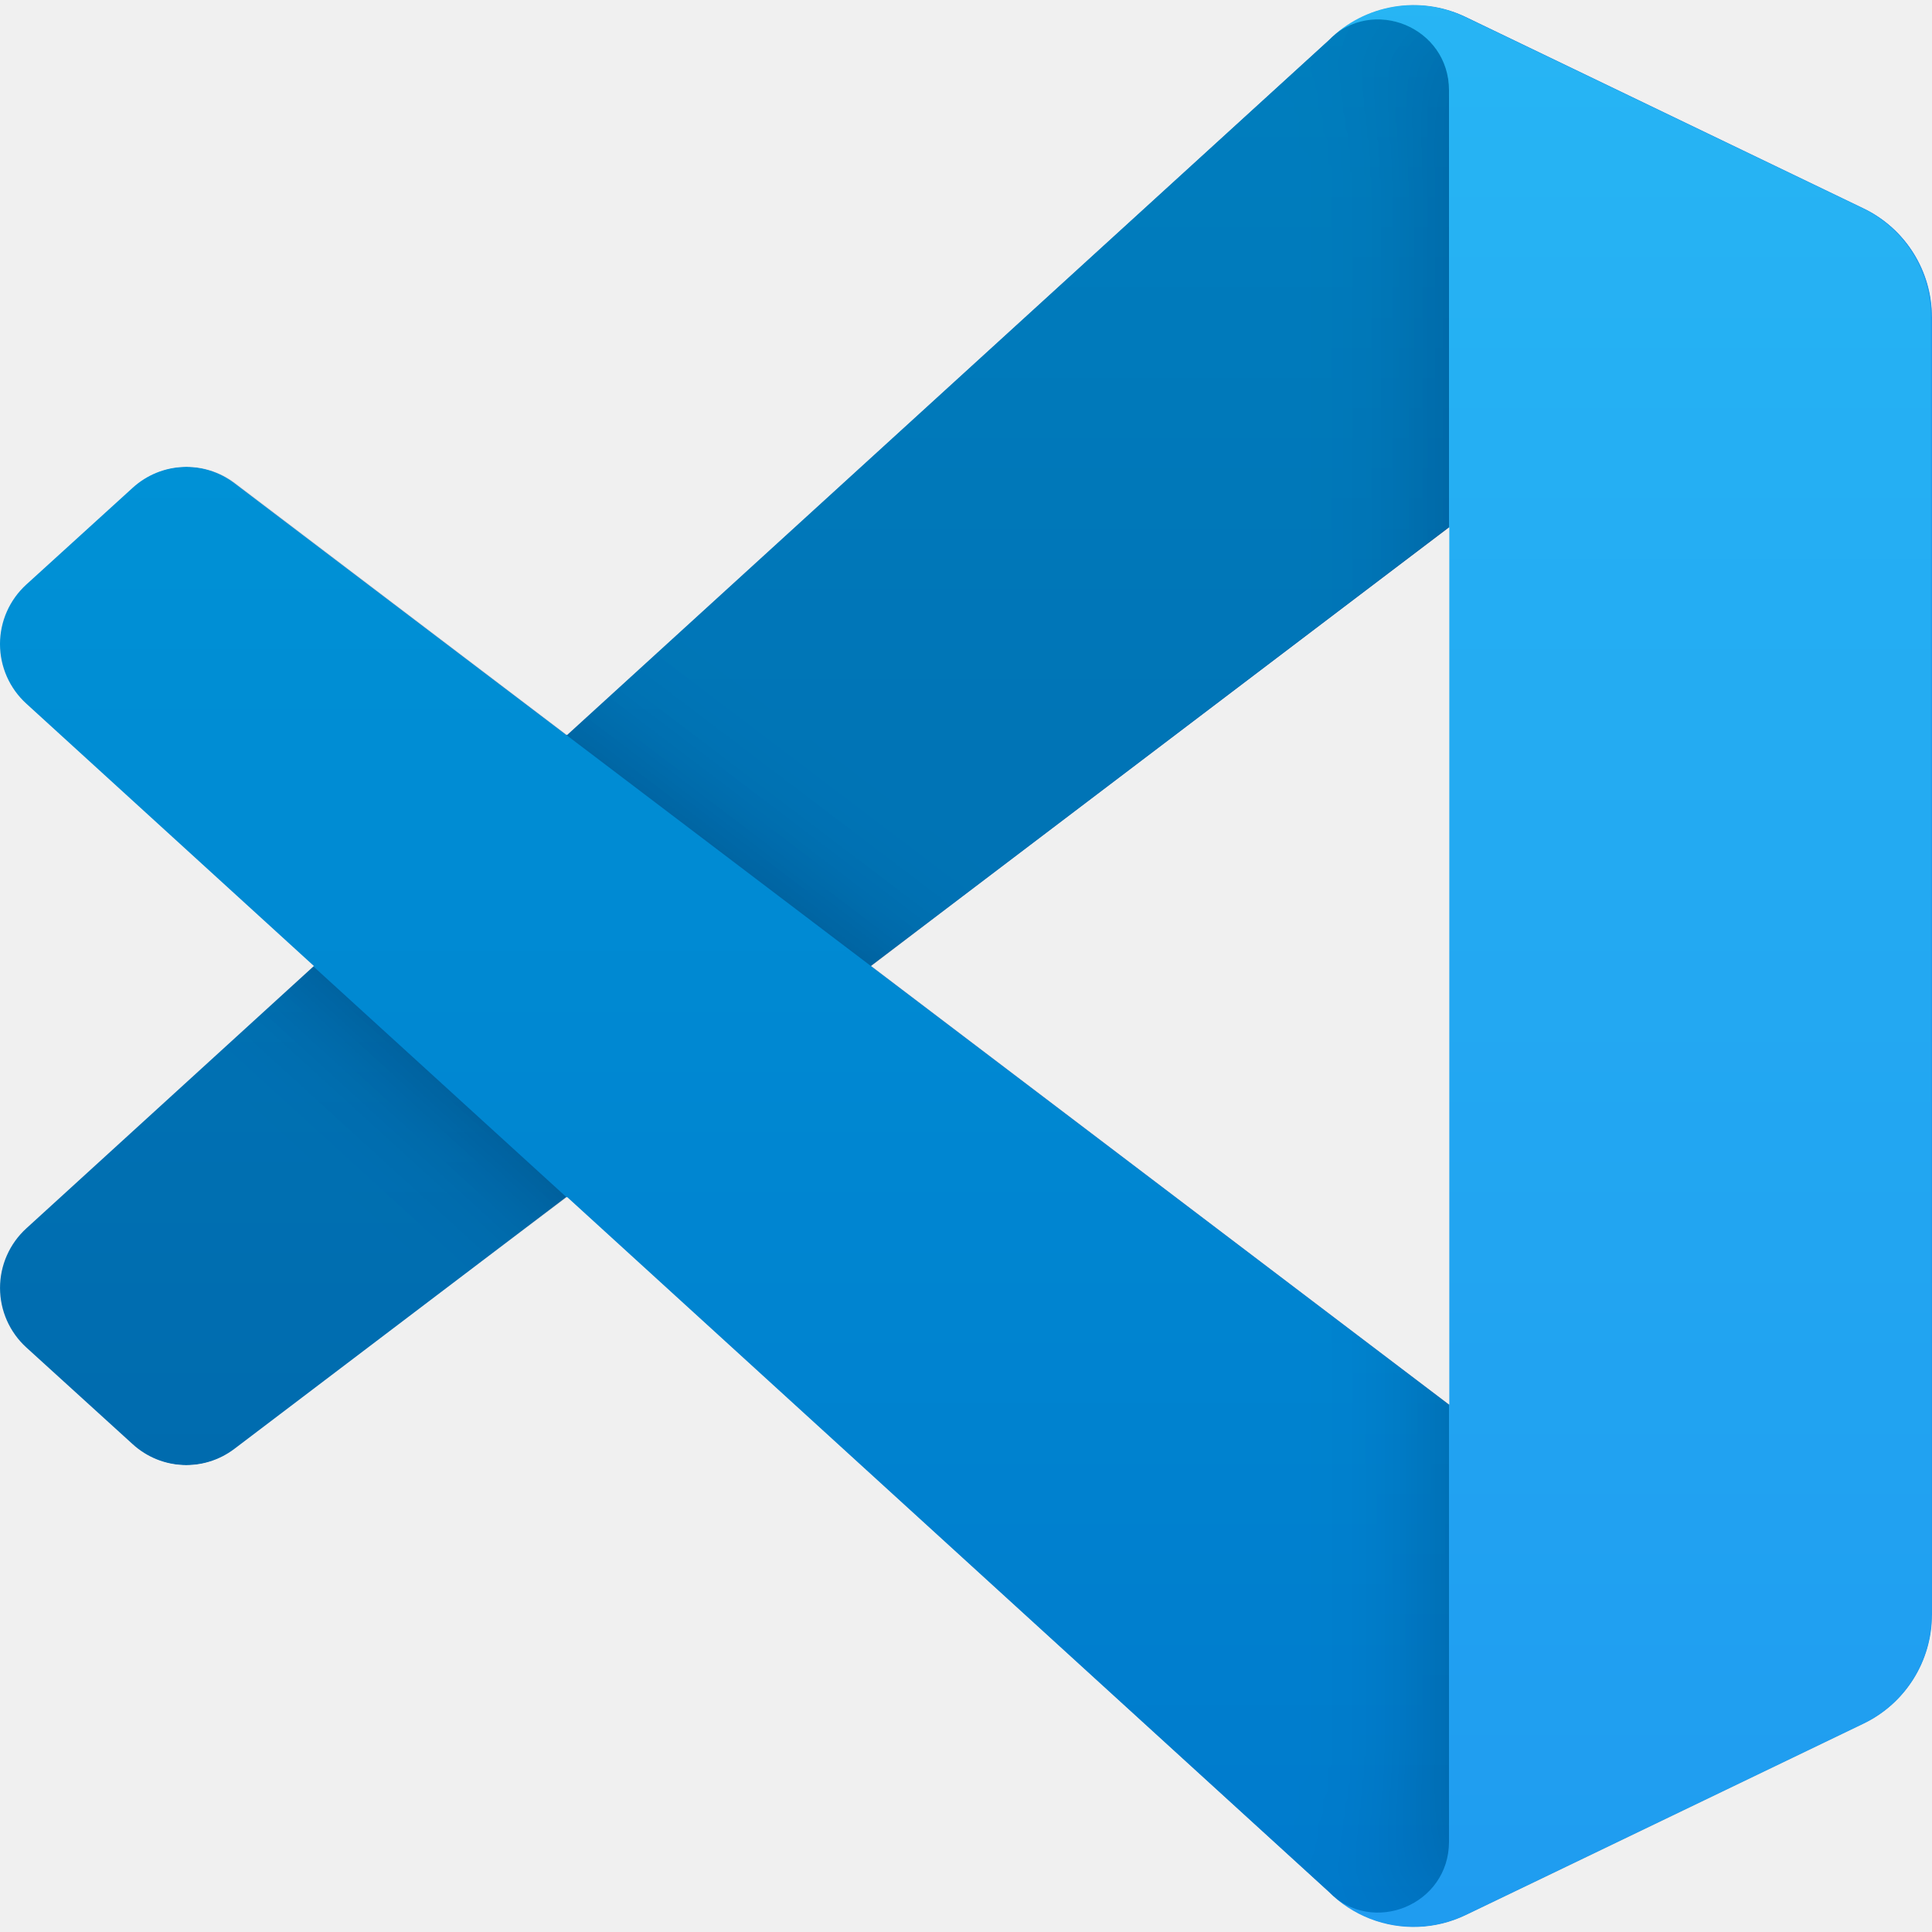
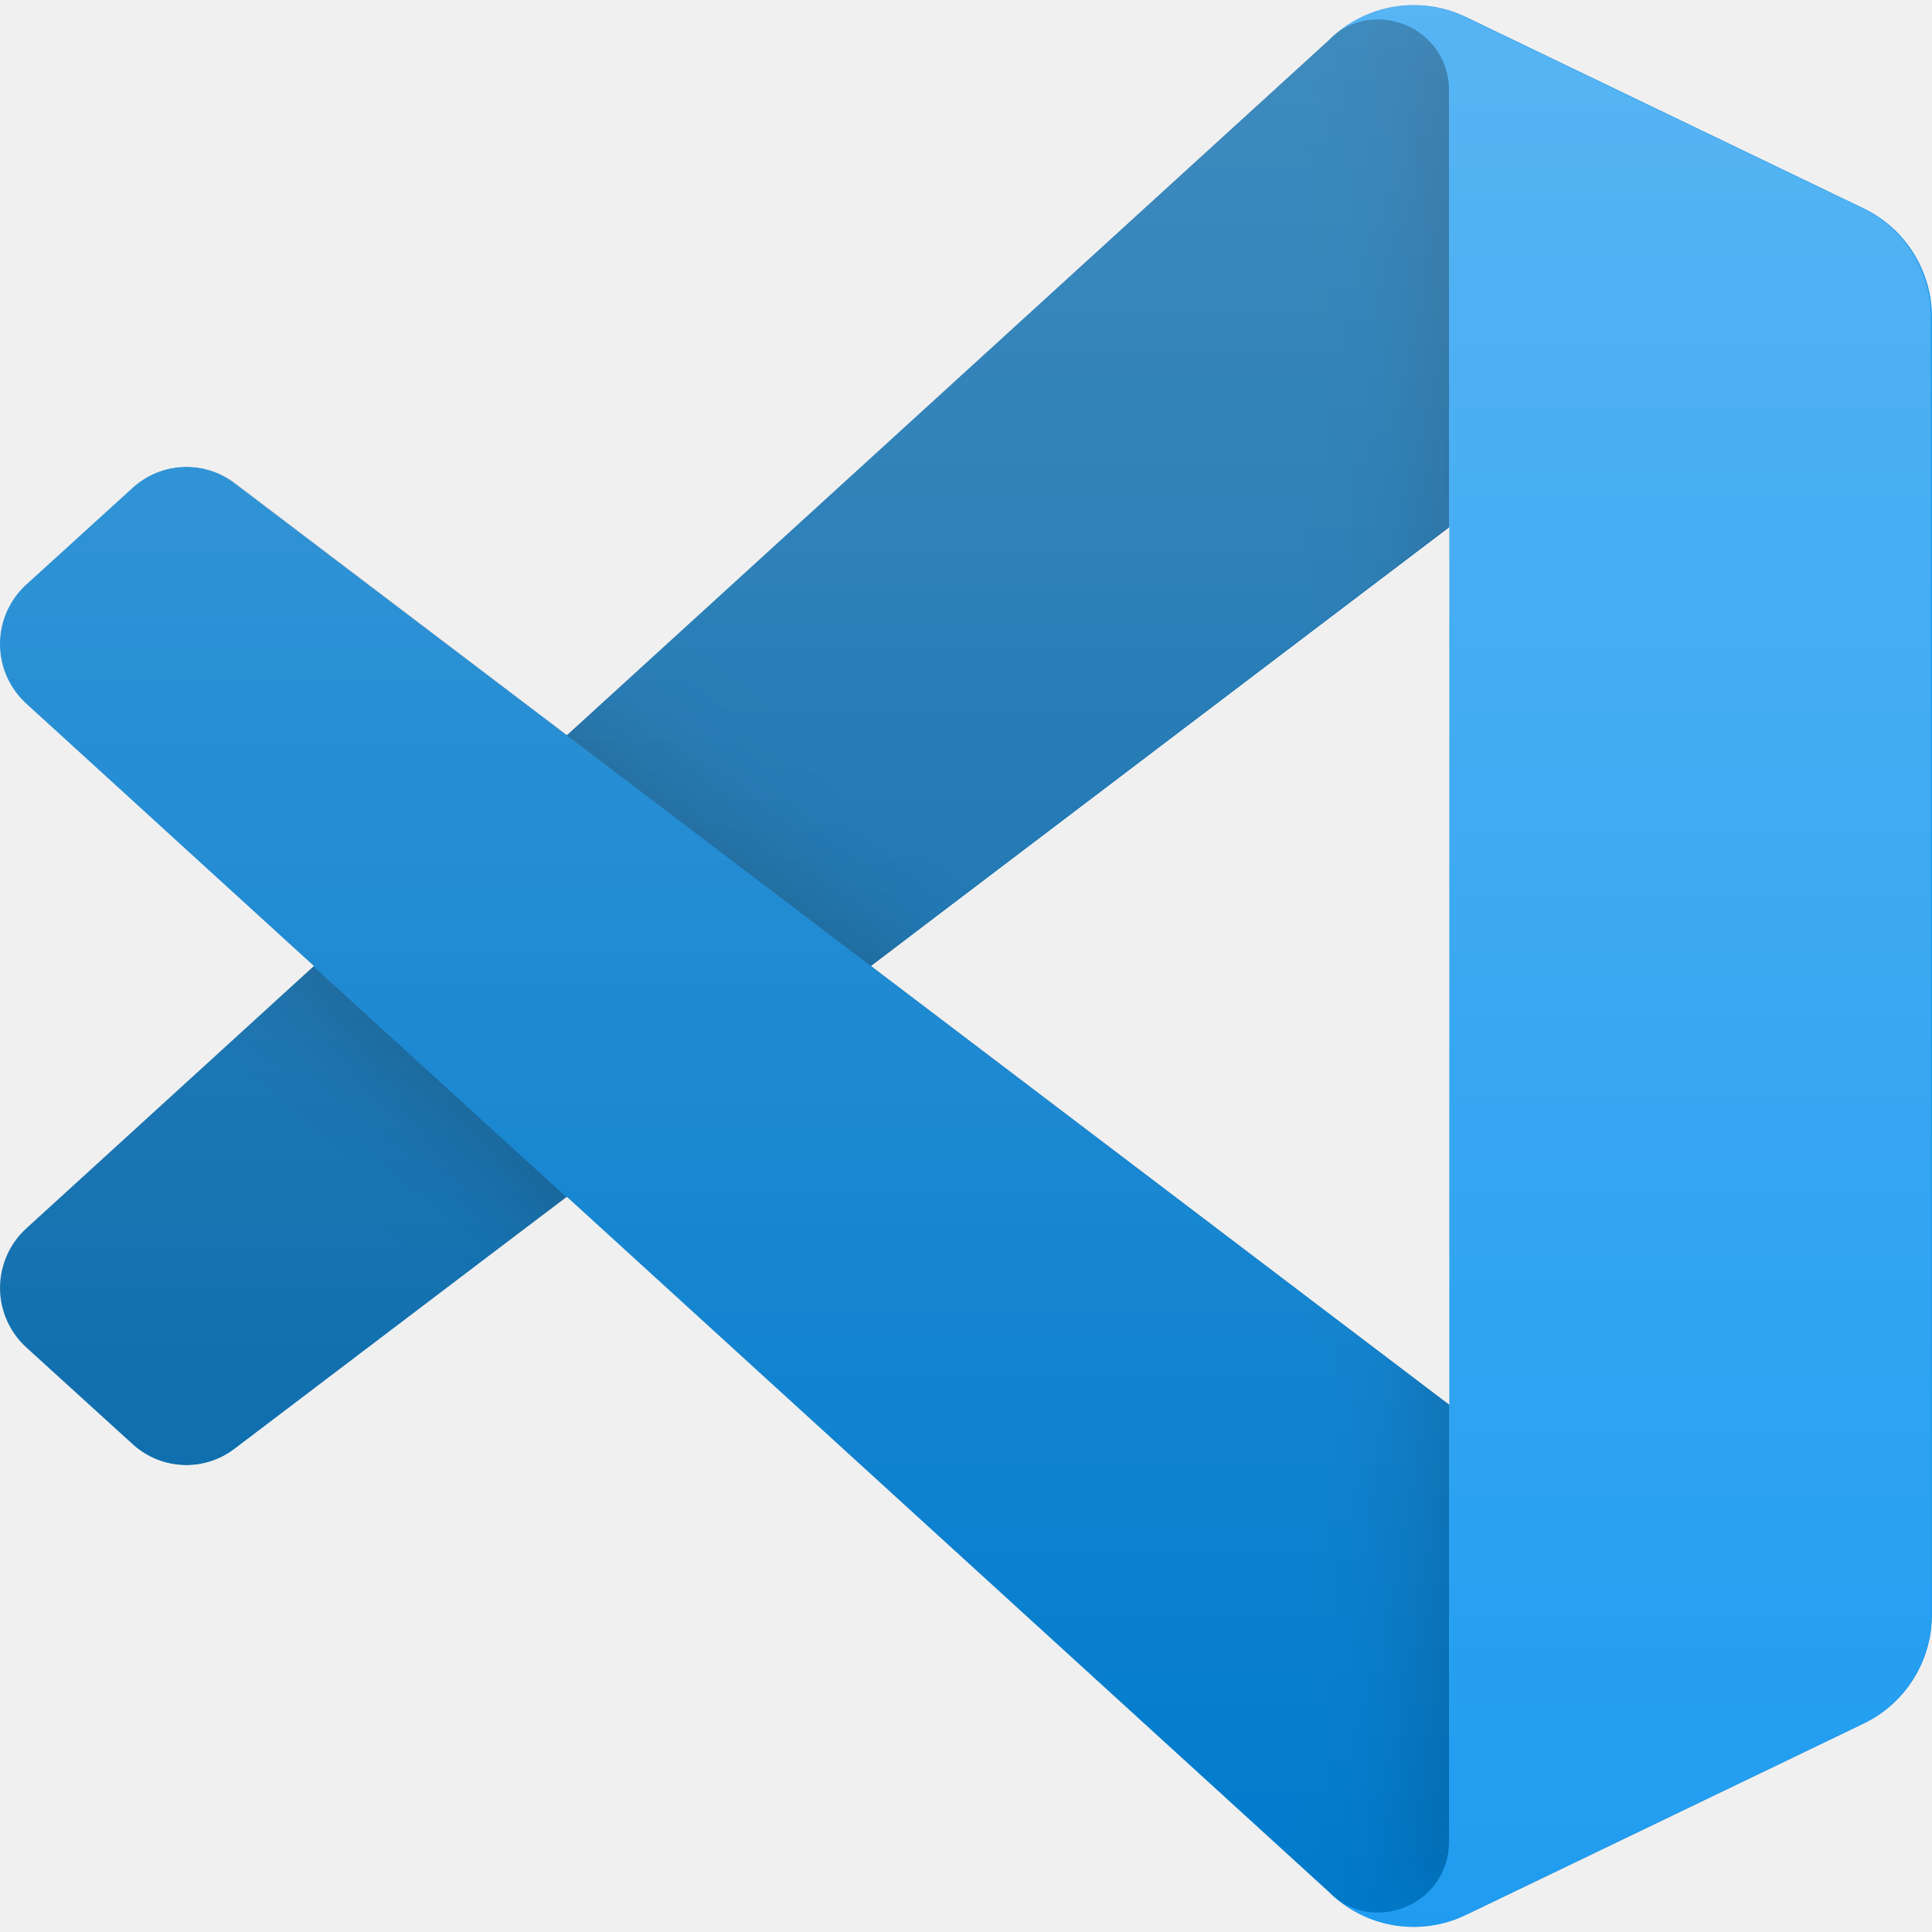
<svg xmlns="http://www.w3.org/2000/svg" viewBox="0 0 128 128">
  <mask id="a" width="128" height="128" x="0" y="0" maskUnits="userSpaceOnUse" style="mask-type:alpha">
-     <path fill="#fff" fill-rule="evenodd" d="M90.767 127.126a7.968 7.968 0 0 0 6.35-.244l26.353-12.681a8 8 0 0 0 4.53-7.209V21.009a8 8 0 0 0-4.53-7.21L97.117 1.12a7.97 7.97 0 0 0-9.093 1.548l-50.45 46.026L15.6 32.013a5.328 5.328 0 0 0-6.807.302l-7.048 6.411a5.335 5.335 0 0 0-.006 7.888L20.796 64 1.74 81.387a5.336 5.336 0 0 0 .006 7.887l7.048 6.411a5.327 5.327 0 0 0 6.807.303l21.974-16.68 50.45 46.025a7.96 7.96 0 0 0 2.743 1.793Zm5.252-92.183L57.74 64l38.28 29.058V34.943Z" clip-rule="evenodd" />
+     <path fill="#fff" fill-rule="evenodd" clip-rule="evenodd" d="M90.767 127.126a7.968 7.968 0 0 0 6.35-.244l26.353-12.681a8 8 0 0 0 4.53-7.209V21.009a8 8 0 0 0-4.53-7.21L97.117 1.12a7.97 7.97 0 0 0-9.093 1.548l-50.45 46.026L15.6 32.013a5.328 5.328 0 0 0-6.807.302l-7.048 6.411a5.335 5.335 0 0 0-.006 7.888L20.796 64 1.74 81.387a5.336 5.336 0 0 0 .006 7.887l7.048 6.411a5.327 5.327 0 0 0 6.807.303l21.974-16.68 50.45 46.025a7.96 7.96 0 0 0 2.743 1.793Zm5.252-92.183L57.74 64l38.28 29.058V34.943Z" />
  </mask>
  <g mask="url(#a)">
    <path fill="#0065A9" d="M123.471 13.82 97.097 1.12A7.973 7.973 0 0 0 88 2.668L1.662 81.387a5.333 5.333 0 0 0 .006 7.887l7.052 6.411a5.333 5.333 0 0 0 6.811.303l103.971-78.875c3.488-2.646 8.498-.158 8.498 4.22v-.306a8.001 8.001 0 0 0-4.529-7.208Z" />
    <g filter="url(#b)">
      <path fill="#007ACC" d="m123.471 114.181-26.374 12.698A7.973 7.973 0 0 1 88 125.333L1.662 46.613a5.333 5.333 0 0 1 .006-7.887l7.052-6.411a5.333 5.333 0 0 1 6.811-.303l103.971 78.874c3.488 2.647 8.498.159 8.498-4.219v.306a8.001 8.001 0 0 1-4.529 7.208Z" />
    </g>
    <g filter="url(#c)">
      <path fill="#1F9CF0" d="M97.098 126.882A7.977 7.977 0 0 1 88 125.333c2.952 2.952 8 .861 8-3.314V5.98c0-4.175-5.048-6.266-8-3.313a7.977 7.977 0 0 1 9.098-1.549L123.467 13.8A8 8 0 0 1 128 21.01v85.982a8 8 0 0 1-4.533 7.21l-26.369 12.681Z" />
    </g>
-     <path fill="url(#d)" fill-rule="evenodd" d="M90.69 127.126a7.968 7.968 0 0 0 6.349-.244l26.353-12.681a8 8 0 0 0 4.53-7.21V21.009a8 8 0 0 0-4.53-7.21L97.039 1.12a7.97 7.97 0 0 0-9.093 1.548l-50.45 46.026-21.974-16.68a5.328 5.328 0 0 0-6.807.302l-7.048 6.411a5.336 5.336 0 0 0-.006 7.888L20.718 64 1.662 81.386a5.335 5.335 0 0 0 .006 7.888l7.048 6.411a5.328 5.328 0 0 0 6.807.303l21.975-16.681 50.45 46.026a7.959 7.959 0 0 0 2.742 1.793Zm5.252-92.184L57.662 64l38.28 29.057V34.943Z" clip-rule="evenodd" opacity="0.25" style="mix-blend-mode:overlay" />
+     <path fill="url(#d)" fill-rule="evenodd" clip-rule="evenodd" opacity="0.25" d="M90.69 127.126a7.968 7.968 0 0 0 6.349-.244l26.353-12.681a8 8 0 0 0 4.53-7.21V21.009a8 8 0 0 0-4.53-7.21L97.039 1.12a7.97 7.97 0 0 0-9.093 1.548l-50.45 46.026-21.974-16.68a5.328 5.328 0 0 0-6.807.302l-7.048 6.411a5.336 5.336 0 0 0-.006 7.888L20.718 64 1.662 81.386a5.335 5.335 0 0 0 .006 7.888l7.048 6.411a5.328 5.328 0 0 0 6.807.303l21.975-16.681 50.45 46.026a7.959 7.959 0 0 0 2.742 1.793Zm5.252-92.184L57.662 64l38.28 29.057V34.943Z" />
  </g>
  <defs>
    <filter id="b" width="144.744" height="113.408" x="-8.411" y="22.594" color-interpolation-filters="sRGB" filterUnits="userSpaceOnUse">
      <feFlood flood-opacity="0" result="BackgroundImageFix" />
      <feColorMatrix in="SourceAlpha" result="hardAlpha" values="0 0 0 0 0 0 0 0 0 0 0 0 0 0 0 0 0 0 127 0" />
      <feOffset />
      <feGaussianBlur stdDeviation="4.167" />
      <feColorMatrix values="0 0 0 0 0 0 0 0 0 0 0 0 0 0 0 0 0 0 0.25 0" />
      <feBlend in2="BackgroundImageFix" mode="overlay" result="effect1_dropShadow_1_36" />
      <feBlend in="SourceGraphic" in2="effect1_dropShadow_1_36" result="shape" />
    </filter>
    <filter id="c" width="56.667" height="144.007" x="79.667" y="-8.004" color-interpolation-filters="sRGB" filterUnits="userSpaceOnUse">
      <feFlood flood-opacity="0" result="BackgroundImageFix" />
      <feColorMatrix in="SourceAlpha" result="hardAlpha" values="0 0 0 0 0 0 0 0 0 0 0 0 0 0 0 0 0 0 127 0" />
      <feOffset />
      <feGaussianBlur stdDeviation="4.167" />
      <feColorMatrix values="0 0 0 0 0 0 0 0 0 0 0 0 0 0 0 0 0 0 0.25 0" />
      <feBlend in2="BackgroundImageFix" mode="overlay" result="effect1_dropShadow_1_36" />
      <feBlend in="SourceGraphic" in2="effect1_dropShadow_1_36" result="shape" />
    </filter>
    <linearGradient id="d" x1="63.922" x2="63.922" y1="0.33" y2="127.67" gradientUnits="userSpaceOnUse">
      <stop stop-color="#fff" />
      <stop offset="1" stop-color="#fff" stop-opacity="0" />
    </linearGradient>
  </defs>
</svg>
